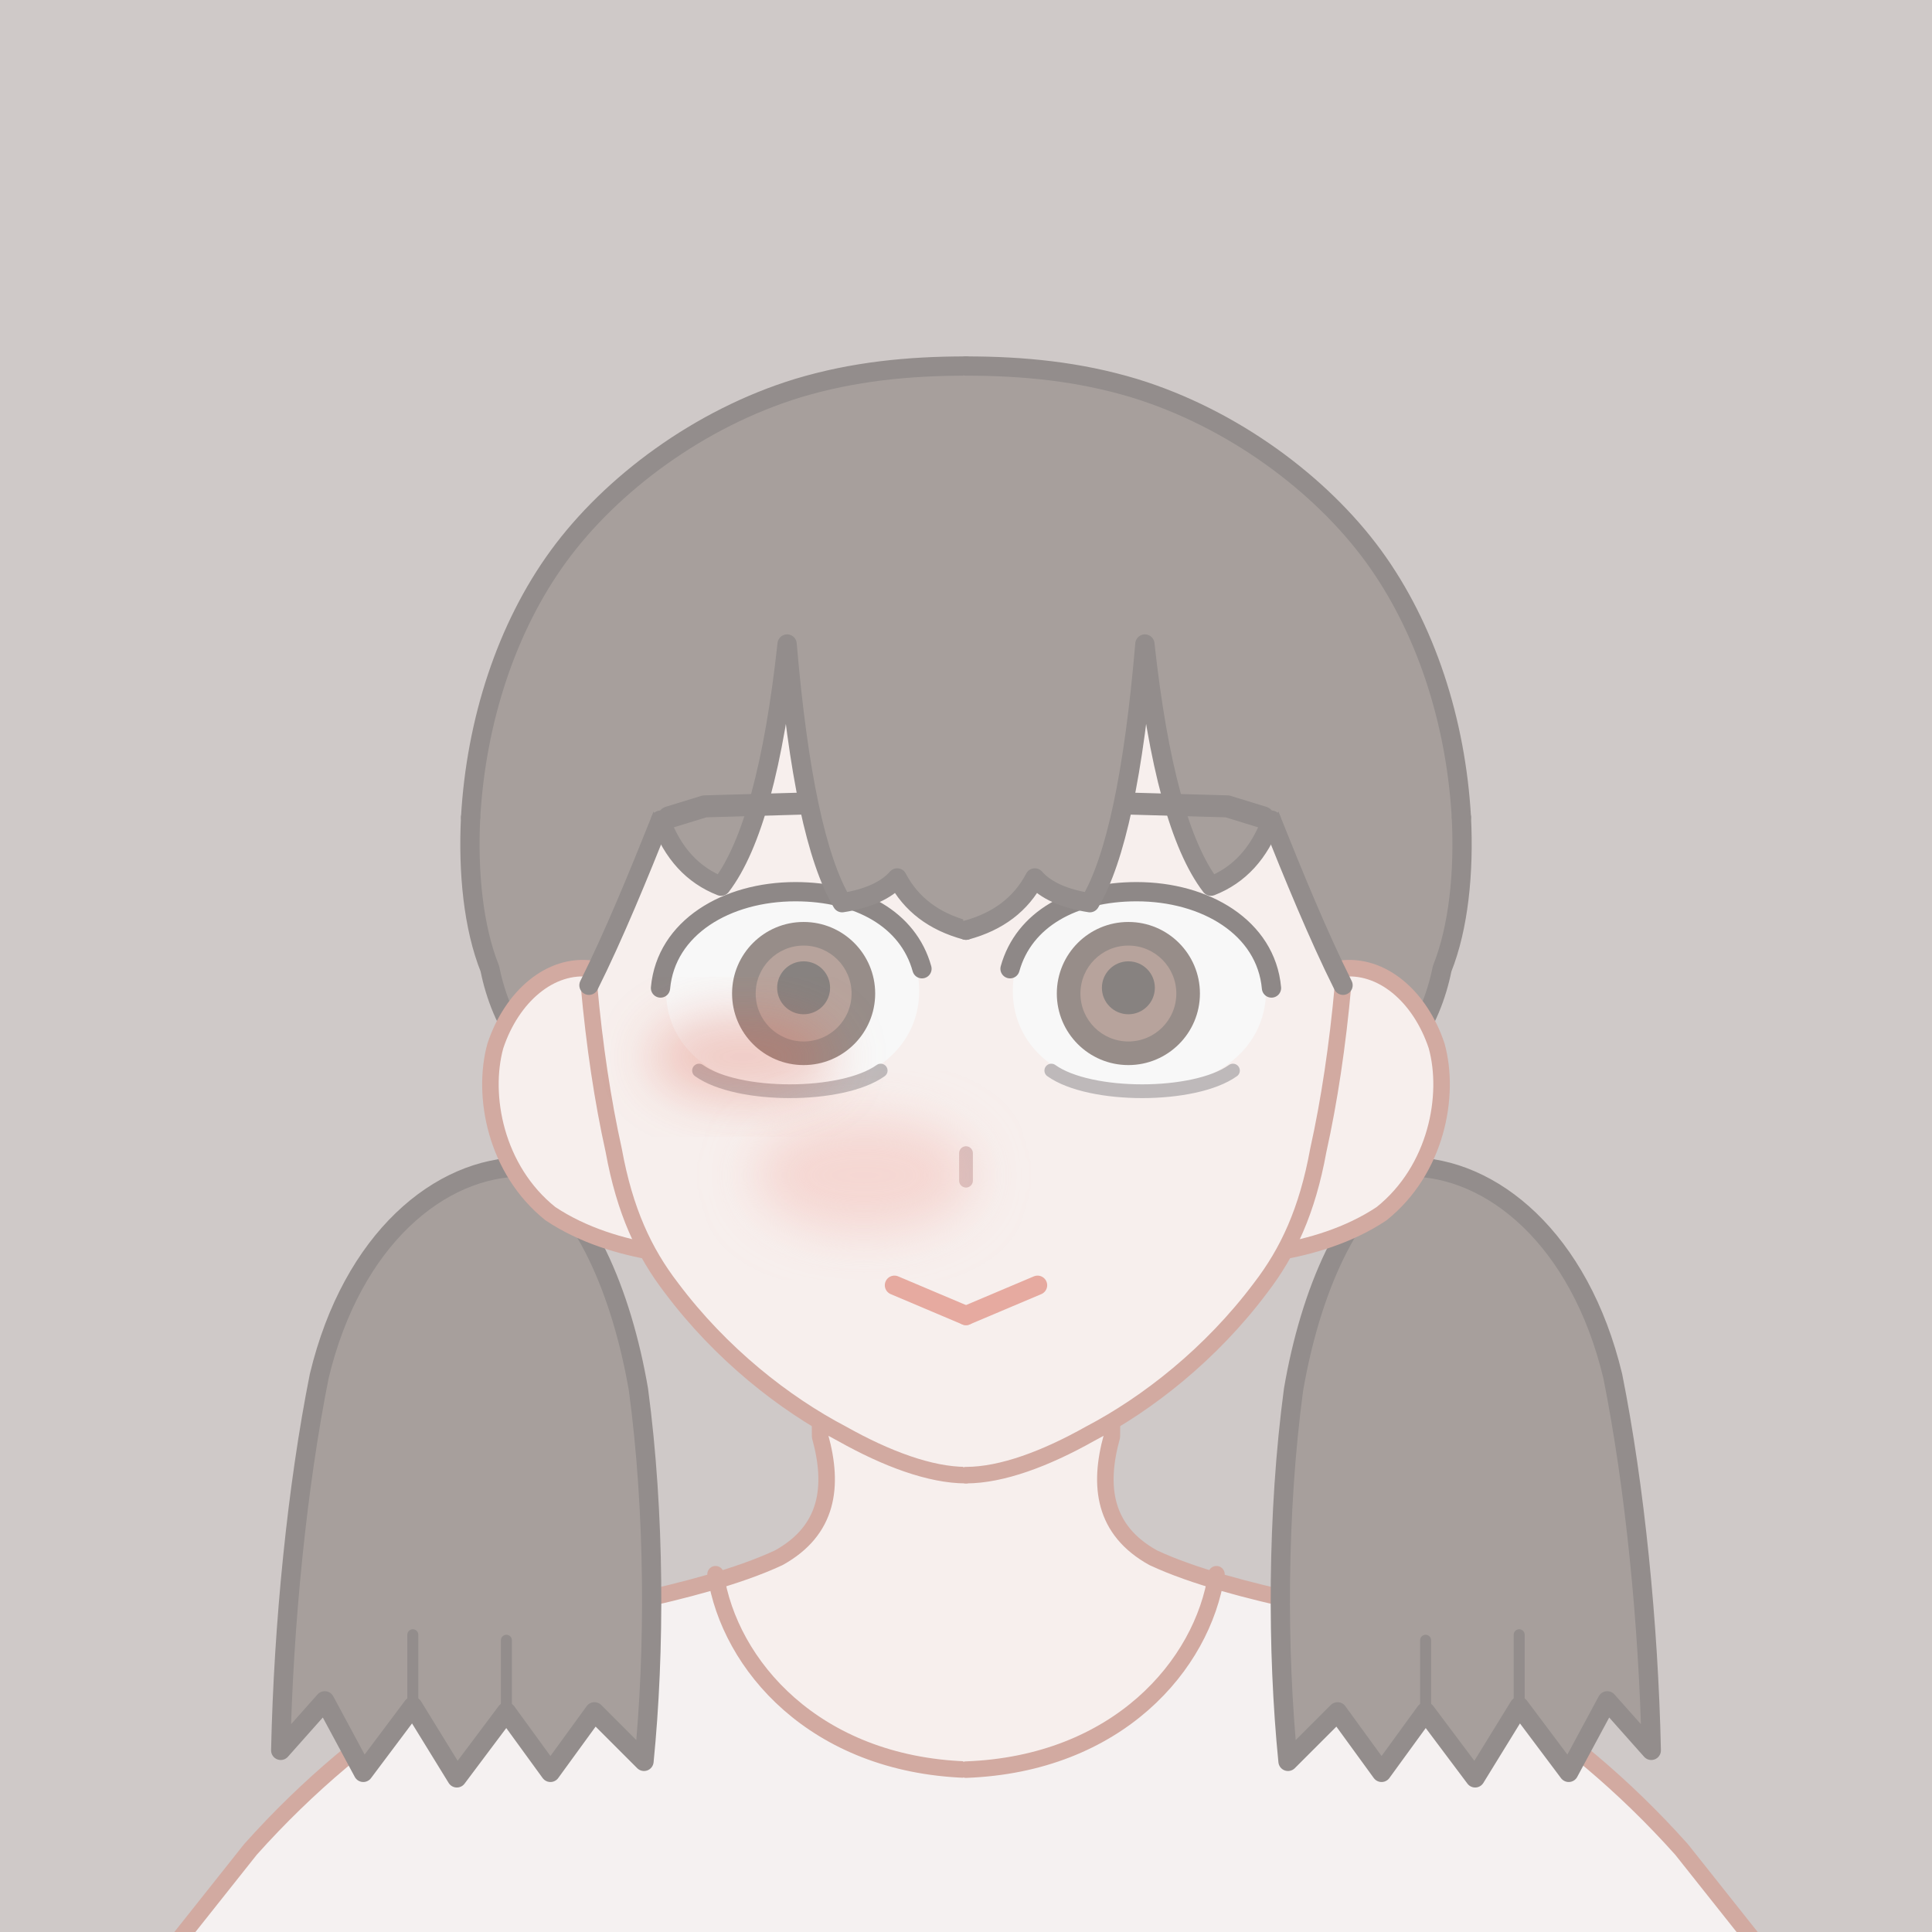
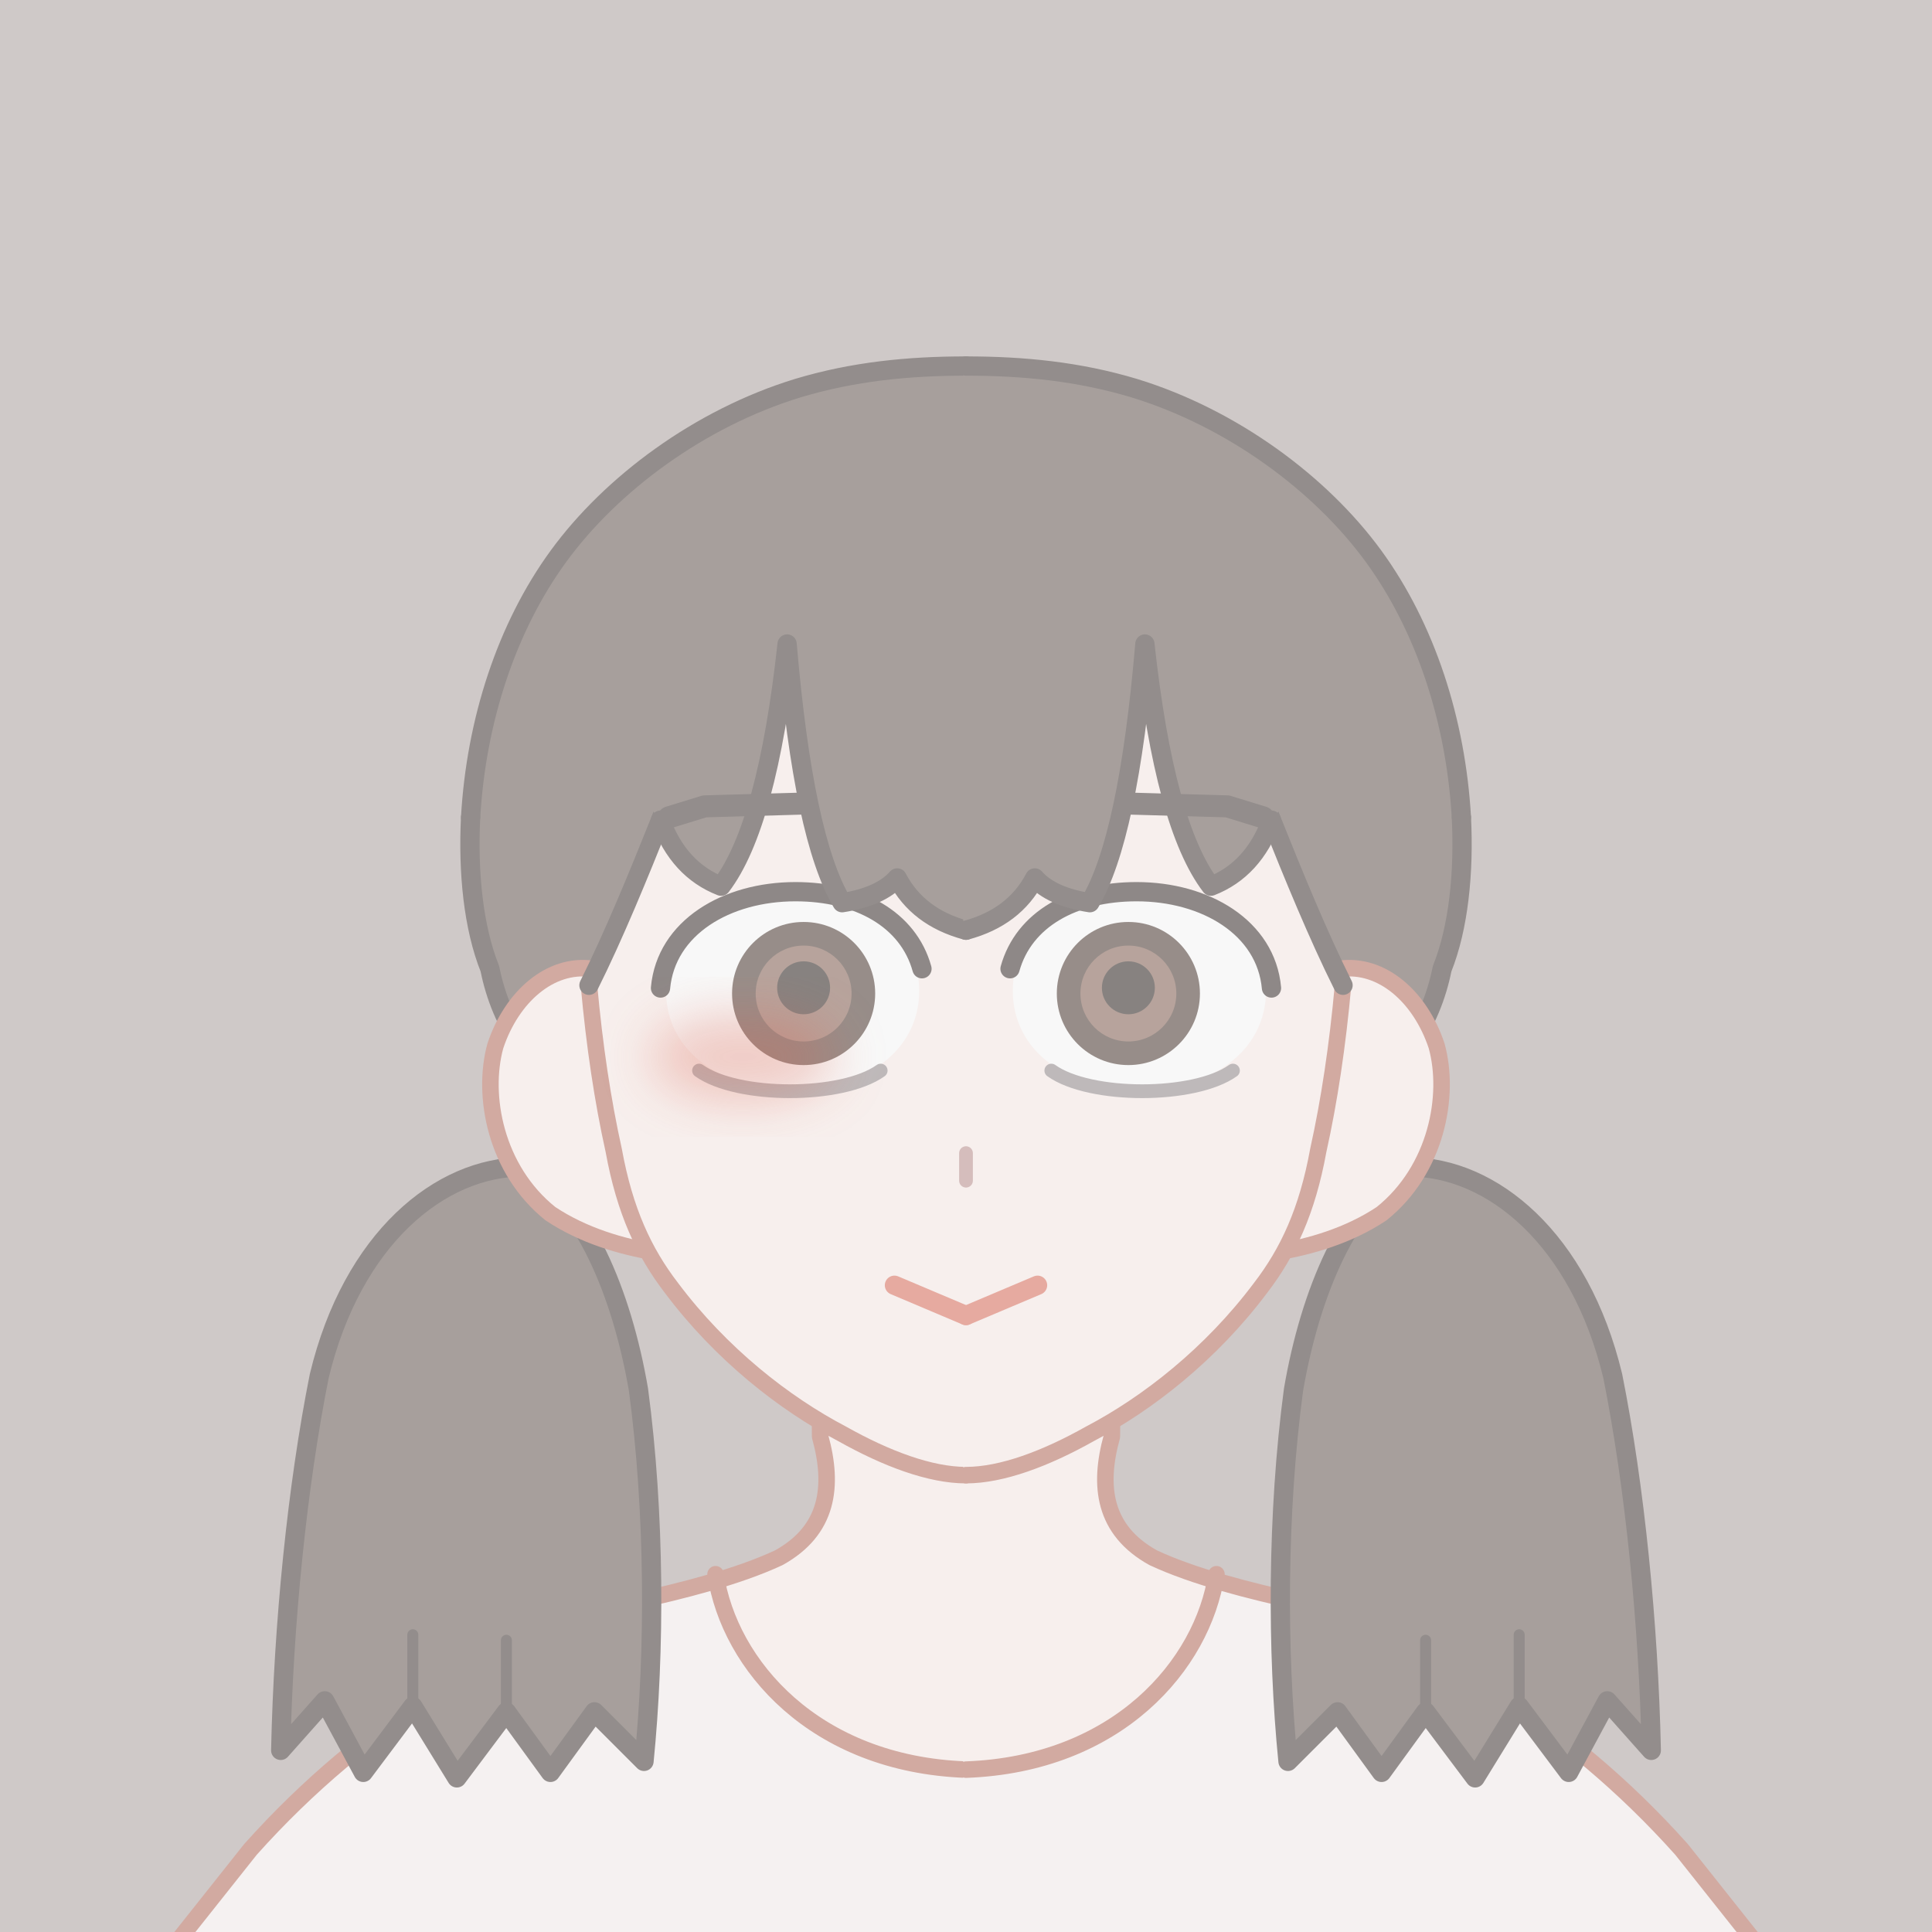
<svg xmlns="http://www.w3.org/2000/svg" viewBox="0 0 702 702" width="702" height="702">
  <g id="_ref">
    <g opacity="0.5">
      <defs>
        <clipPath id="cg-eye10">
          <path d="M242 360 C242 338 262 326 288 326 C314 326 334 338 334 360 C334 382 314 396 288 396 C262 396 242 382 242 360 Z" fill="#ffffff" />
        </clipPath>
      </defs>
      <rect width="702" height="702" fill="#ada19f" />
      <g data-layer="body">
        <g>
          <g>
            <path d="M260 573 L230 582 C183 596 133 625 91 672 L60 712 L352 712 L352 643 C296 641 265 605 260 573 Z" fill="#f9f2f1" />
            <path fill="#fdeeea" d="M296 490 L298 522 C303 540 301 556 283 566 L260 573 C265 605 296 641 352 643 L352 490 Z" />
            <path fill="none" stroke="#b46352" stroke-width="6" stroke-linecap="round" stroke-linejoin="round" d="M230 582 C183 596 133 625 91 672 L64 706" />
            <path fill="none" stroke="#b46352" stroke-width="6" stroke-linecap="round" stroke-linejoin="round" d="M296 500 C298 510 298 516 298 522 C303 540 301 556 283 566 C268 573 248 578 230 582" />
            <path fill="none" stroke="#b46352" stroke-width="6" stroke-linecap="round" stroke-linejoin="round" d="M260 572 C265 605 296 641 351 643" />
          </g>
        </g>
        <g transform="translate(702 0) scale(-1 1)">
          <g>
            <path d="M260 573 L230 582 C183 596 133 625 91 672 L60 712 L352 712 L352 643 C296 641 265 605 260 573 Z" fill="#f9f2f1" />
            <path fill="#fdeeea" d="M296 490 L298 522 C303 540 301 556 283 566 L260 573 C265 605 296 641 352 643 L352 490 Z" />
            <path fill="none" stroke="#b46352" stroke-width="6" stroke-linecap="round" stroke-linejoin="round" d="M230 582 C183 596 133 625 91 672 L64 706" />
            <path fill="none" stroke="#b46352" stroke-width="6" stroke-linecap="round" stroke-linejoin="round" d="M296 500 C298 510 298 516 298 522 C303 540 301 556 283 566 C268 573 248 578 230 582" />
            <path fill="none" stroke="#b46352" stroke-width="6" stroke-linecap="round" stroke-linejoin="round" d="M260 572 C265 605 296 641 351 643" />
          </g>
        </g>
      </g>
      <g data-layer="hairMid">
        <g>
          <g>
            <path fill="#5d4e48" d="M190 424 C160 424 128 450 116 500 C108 540 103 590 102 636 L118 618 L132 644 L150 620 L166 646 L184 622 L200 644 L216 622 L234 640 C238 600 238 550 232 505 C226 470 212 436 190 424 Z" />
            <path fill="none" stroke="#352a27" stroke-width="7" stroke-linecap="round" stroke-linejoin="round" d="M190 424 C160 424 128 450 116 500 C108 540 103 590 102 636 L118 618 L132 644 L150 620 L166 646 L184 622 L200 644 L216 622 L234 640 C238 600 238 550 232 505 C226 470 212 436 190 424 Z" />
            <path fill="none" stroke="#352a27" stroke-width="4" stroke-linecap="round" stroke-linejoin="round" d="M150 620 L150 594" />
            <path fill="none" stroke="#352a27" stroke-width="4" stroke-linecap="round" stroke-linejoin="round" d="M184 622 L184 596" />
          </g>
        </g>
        <g transform="translate(702 0) scale(-1 1)">
          <g>
            <path fill="#5d4e48" d="M190 424 C160 424 128 450 116 500 C108 540 103 590 102 636 L118 618 L132 644 L150 620 L166 646 L184 622 L200 644 L216 622 L234 640 C238 600 238 550 232 505 C226 470 212 436 190 424 Z" />
            <path fill="none" stroke="#352a27" stroke-width="7" stroke-linecap="round" stroke-linejoin="round" d="M190 424 C160 424 128 450 116 500 C108 540 103 590 102 636 L118 618 L132 644 L150 620 L166 646 L184 622 L200 644 L216 622 L234 640 C238 600 238 550 232 505 C226 470 212 436 190 424 Z" />
            <path fill="none" stroke="#352a27" stroke-width="4" stroke-linecap="round" stroke-linejoin="round" d="M150 620 L150 594" />
            <path fill="none" stroke="#352a27" stroke-width="4" stroke-linecap="round" stroke-linejoin="round" d="M184 622 L184 596" />
          </g>
        </g>
      </g>
      <g data-layer="hairBase">
        <g>
          <g>
            <path fill="#5d4e48" d="M352 133 L351 133 C330 133 310 135 290 141 C254 152 222 176 203 202 C184 228 173 262 171 297 C170 317 172 337 178 352 C180 362 184 372 190 380 L198 386 L352 386 Z" />
          </g>
          <g>
            <path fill="none" stroke="#352a27" stroke-width="7" stroke-linecap="round" stroke-linejoin="round" d="M351 133 C330 133 310 135 290 141 C254 152 222 176 203 202 C184 228 173 262 171 297" />
          </g>
          <g>
            <path fill="none" stroke="#352a27" stroke-width="7" stroke-linecap="round" stroke-linejoin="round" d="M171 297 C170 317 172 337 178 352 C180 362 184 372 190 380" />
          </g>
        </g>
        <g transform="translate(702 0) scale(-1 1)">
          <g>
            <path fill="#5d4e48" d="M352 133 L351 133 C330 133 310 135 290 141 C254 152 222 176 203 202 C184 228 173 262 171 297 C170 317 172 337 178 352 C180 362 184 372 190 380 L198 386 L352 386 Z" />
          </g>
          <g>
            <path fill="none" stroke="#352a27" stroke-width="7" stroke-linecap="round" stroke-linejoin="round" d="M351 133 C330 133 310 135 290 141 C254 152 222 176 203 202 C184 228 173 262 171 297" />
          </g>
          <g>
            <path fill="none" stroke="#352a27" stroke-width="7" stroke-linecap="round" stroke-linejoin="round" d="M171 297 C170 317 172 337 178 352 C180 362 184 372 190 380" />
          </g>
        </g>
      </g>
      <g data-layer="ear">
        <g>
          <g>
            <path fill="#fdeeea" d="M215 352 C200 350 186 362 180 380 C175 398 180 425 200 441 C212 449 226 453 238 455 L225 380 Z" />
            <path fill="none" stroke="#b46352" stroke-width="6" stroke-linecap="round" stroke-linejoin="round" d="M215 352 C200 350 186 362 180 380 C175 398 180 425 200 441 C212 449 226 453 238 455" />
          </g>
        </g>
        <g transform="translate(702 0) scale(-1 1)">
          <g>
            <path fill="#fdeeea" d="M215 352 C200 350 186 362 180 380 C175 398 180 425 200 441 C212 449 226 453 238 455 L225 380 Z" />
            <path fill="none" stroke="#b46352" stroke-width="6" stroke-linecap="round" stroke-linejoin="round" d="M215 352 C200 350 186 362 180 380 C175 398 180 425 200 441 C212 449 226 453 238 455" />
          </g>
        </g>
      </g>
      <g data-layer="face">
        <g>
          <g>
            <path fill="#fdeeea" d="M352 200 L351 200 C322 200 296 208 278 228 C262 246 250 272 240 298 C232 318 223 340 214 358 C216 380 219 400 223 418 C227 440 234 455 244 468 C262 492 285 510 306 521 C322 530 338 536 351 536 L352 536 Z" />
            <path fill="none" stroke="#b46352" stroke-width="6" stroke-linecap="round" stroke-linejoin="round" d="M214 358 C216 380 219 400 223 418 C227 440 234 455 244 468 C262 492 285 510 306 521 C322 530 338 536 351 536" />
          </g>
        </g>
        <g transform="translate(702 0) scale(-1 1)">
          <g>
            <path fill="#fdeeea" d="M352 200 L351 200 C322 200 296 208 278 228 C262 246 250 272 240 298 C232 318 223 340 214 358 C216 380 219 400 223 418 C227 440 234 455 244 468 C262 492 285 510 306 521 C322 530 338 536 351 536 L352 536 Z" />
            <path fill="none" stroke="#b46352" stroke-width="6" stroke-linecap="round" stroke-linejoin="round" d="M214 358 C216 380 219 400 223 418 C227 440 234 455 244 468 C262 492 285 510 306 521 C322 530 338 536 351 536" />
          </g>
        </g>
      </g>
      <g data-layer="mouth">
        <g>
          <g>
            <path fill="none" stroke="#dc6450" stroke-width="7" stroke-linecap="round" stroke-linejoin="round" d="M325 467 L351 478" />
          </g>
        </g>
        <g transform="translate(702 0) scale(-1 1)">
          <g>
            <path fill="none" stroke="#dc6450" stroke-width="7" stroke-linecap="round" stroke-linejoin="round" d="M325 467 L351 478" />
          </g>
        </g>
        <g>
          <path d="M351 419 L351 429" fill="none" stroke="#b98a88" stroke-width="5" stroke-linecap="round" />
        </g>
      </g>
      <g data-layer="eye">
        <path d="M242 360 C242 338 262 326 288 326 C314 326 334 338 334 360 C334 382 314 396 288 396 C262 396 242 382 242 360 Z" fill="#ffffff" />
        <g clip-path="url(#cg-eye10)">
          <g transform="translate(292 361) scale(0.26)">
            <g>
              <circle r="100" fill="#3e2a22" />
              <circle r="67" fill="#7e5647" />
              <circle cy="-8" r="37" fill="#1e1410" />
            </g>
          </g>
        </g>
        <g>
          <path fill="none" stroke="#8b8284" stroke-width="5" stroke-linecap="round" d="M254 389 C268 399 306 399 320 389" />
          <path fill="none" stroke="#2b201d" stroke-width="7" stroke-linecap="round" stroke-linejoin="round" d="M240 359 C242 337 264 324 289 324 C312 324 330 334 335 352" />
        </g>
        <g transform="translate(702 0) scale(-1 1)">
          <path d="M242 360 C242 338 262 326 288 326 C314 326 334 338 334 360 C334 382 314 396 288 396 C262 396 242 382 242 360 Z" fill="#ffffff" />
          <g clip-path="url(#cg-eye10)">
            <g transform="translate(292 361) scale(0.26)">
              <g>
                <circle r="100" fill="#3e2a22" />
                <circle r="67" fill="#7e5647" />
                <circle cy="-8" r="37" fill="#1e1410" />
              </g>
            </g>
          </g>
          <g>
            <path fill="none" stroke="#8b8284" stroke-width="5" stroke-linecap="round" d="M254 389 C268 399 306 399 320 389" />
            <path fill="none" stroke="#2b201d" stroke-width="7" stroke-linecap="round" stroke-linejoin="round" d="M240 359 C242 337 264 324 289 324 C312 324 330 334 335 352" />
          </g>
        </g>
      </g>
      <g data-layer="hairLine">
        <g>
          <g>
            <path fill="none" stroke="#352a27" stroke-width="7" stroke-linecap="round" stroke-linejoin="round" d="M351 200 C322 200 296 208 278 228 C262 246 250 272 240 298 C232 318 223 340 214 358" />
          </g>
        </g>
        <g transform="translate(702 0) scale(-1 1)">
          <g>
            <path fill="none" stroke="#352a27" stroke-width="7" stroke-linecap="round" stroke-linejoin="round" d="M351 200 C322 200 296 208 278 228 C262 246 250 272 240 298 C232 318 223 340 214 358" />
          </g>
        </g>
      </g>
      <g data-layer="hairFront">
        <g>
          <g>
            <path fill="#5d4e48" d="M240 298 Q246.6 316 262 322 Q278.8 300 286 234 Q292 304.5 306 328 Q320 325.8 326 319 Q333.5 333.3 351 338 L352 338 L352 150 L200 250 Z" />
            <path fill="none" stroke="#352a27" stroke-width="7" stroke-linecap="round" stroke-linejoin="round" d="M240 298 Q246.6 316 262 322 Q278.8 300 286 234 Q292 304.5 306 328 Q320 325.8 326 319 Q333.5 333.3 351 338" />
          </g>
        </g>
        <g transform="translate(702 0) scale(-1 1)">
          <g>
            <path fill="#5d4e48" d="M240 298 Q246.6 316 262 322 Q278.8 300 286 234 Q292 304.5 306 328 Q320 325.8 326 319 Q333.5 333.3 351 338 L352 338 L352 150 L200 250 Z" />
            <path fill="none" stroke="#352a27" stroke-width="7" stroke-linecap="round" stroke-linejoin="round" d="M240 298 Q246.6 316 262 322 Q278.8 300 286 234 Q292 304.5 306 328 Q320 325.8 326 319 Q333.5 333.3 351 338" />
          </g>
        </g>
      </g>
      <g data-layer="brow">
        <g>
          <g>
            <path fill="none" stroke="#352a27" stroke-width="8" stroke-linecap="round" stroke-linejoin="round" d="M243 297 L256 293 L291 292" />
          </g>
        </g>
        <g transform="translate(702 0) scale(-1 1)">
          <g>
            <path fill="none" stroke="#352a27" stroke-width="8" stroke-linecap="round" stroke-linejoin="round" d="M243 297 L256 293 L291 292" />
          </g>
        </g>
      </g>
    </g>
  </g>
  <defs>
    <filter id="soft" x="-40%" y="-40%" width="180%" height="180%">
      <feGaussianBlur stdDeviation="9" />
    </filter>
  </defs>
  <g id="half">
-     <ellipse cx="314" cy="427" rx="40" ry="21" fill="#f3bfb8" opacity=".5" filter="url(#soft)" />
    <ellipse cx="270" cy="384" rx="34" ry="16" fill="#dc6450" opacity=".3" filter="url(#soft)" />
  </g>
</svg>
